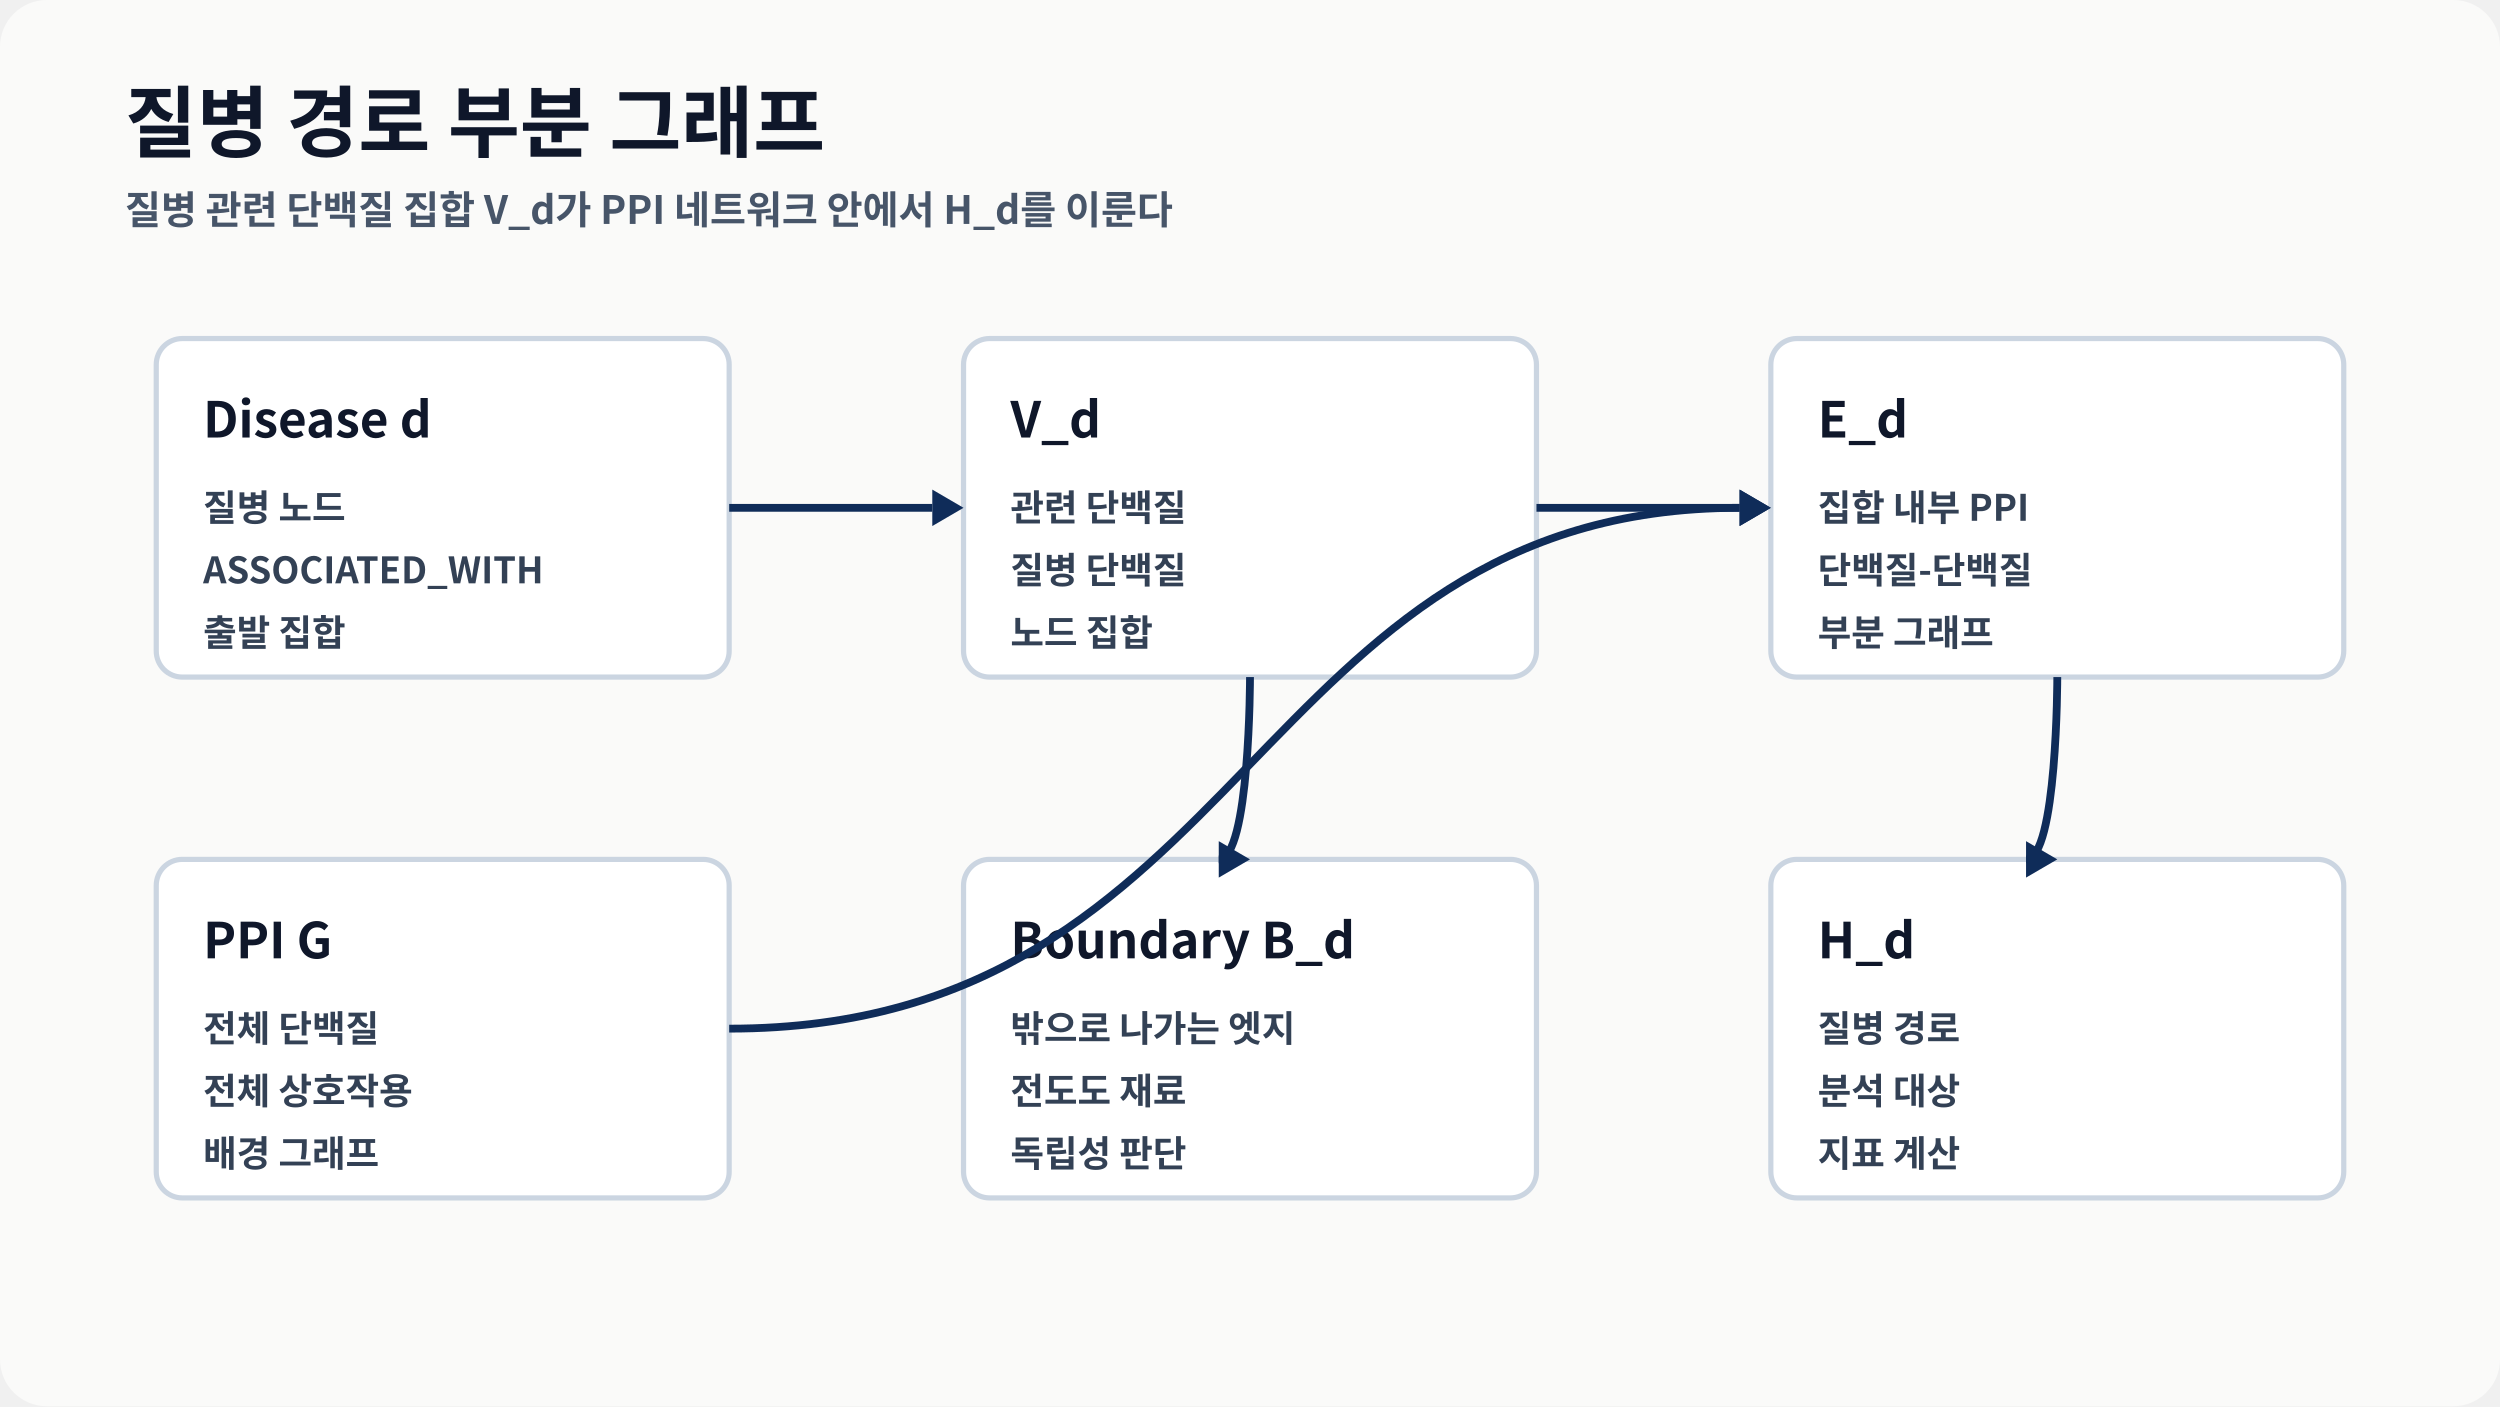
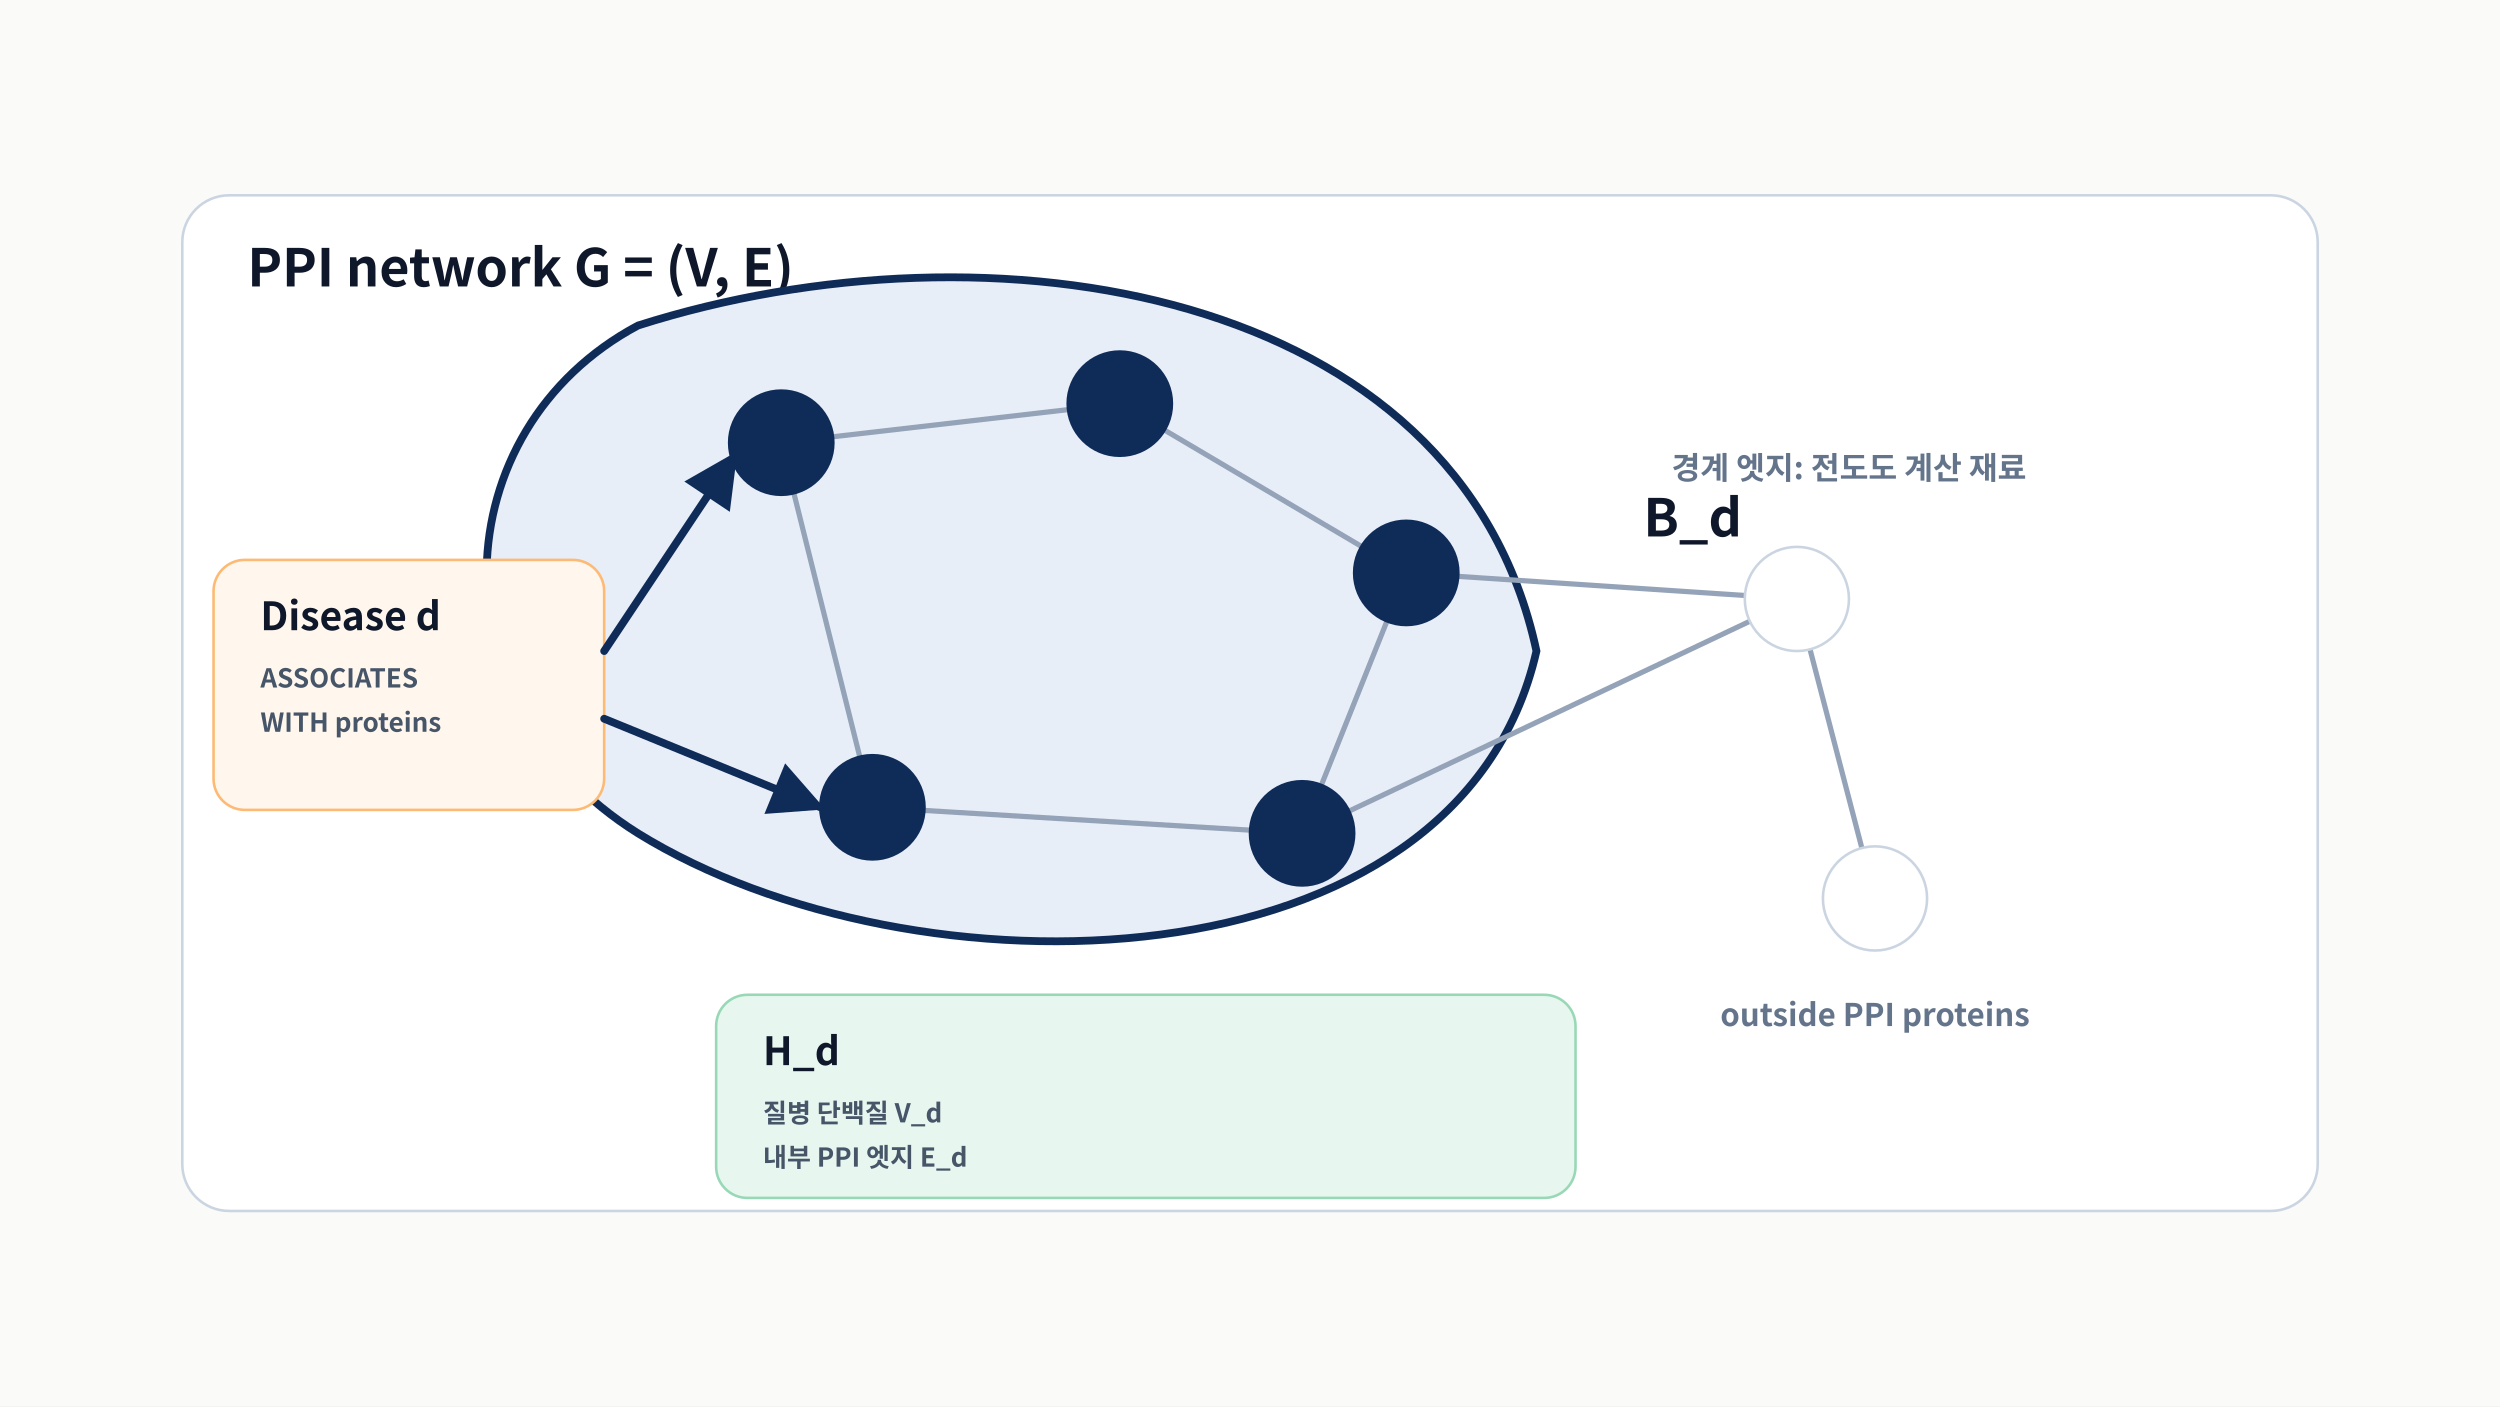
<svg xmlns="http://www.w3.org/2000/svg" viewBox="0 0 960 540" role="img" aria-labelledby="title desc">
  <style>
-       .t{font-family:'Noto Sans CJK KR', 'Apple SD Gothic Neo', 'Malgun Gothic', 'Noto Sans KR', NanumGothic, Inter, system-ui, sans-serif;fill:#0f172a}
-       .title{font-size:30px;font-weight:900}
-       .sub{font-size:15px;fill:#475569;font-weight:700}
-       .box{fill:#ffffff;stroke:#cbd5e1;stroke-width:2}
-       .accent{fill:#0f2c59}
-       .soft{fill:#e8eef8}
-       .muted{fill:#f8fafc}
-       .label{font-size:19px;font-weight:900}
-       .body{font-size:14px;fill:#334155;font-weight:700}
-       .small{font-size:12px;fill:#475569;font-weight:700}
-       .line{stroke:#0f2c59;stroke-width:3;fill:none}
+       .t{font-family:'Noto Sans CJK KR', 'Apple SD Gothic Neo', 'Malgun Gothic', 'Noto Sans KR', NanumGothic, Inter, system-ui, sans-serif}
+       .h{font-size:20px;font-weight:900}
+       .m{font-size:15px;font-weight:800}
+       .s{font-size:12px;font-weight:700}
+       .xs{font-size:10px;font-weight:700}
+       .dark{fill:#0f2c59;stroke:#0f2c59}
+       .soft{fill:#e8eef8;stroke:#b7c7e3}
+       .plain{fill:#fff;stroke:#cbd5e1}
+       .green{fill:#e7f7ef;stroke:#99d8b6}
+       .warn{fill:#fff7ed;stroke:#fdba74}
+       .line{stroke:#0f2c59;stroke-width:3;fill:none;stroke-linecap:round;stroke-linejoin:round}
+       .dash{stroke:#64748b;stroke-width:2.5;fill:none;stroke-dasharray:7 7;stroke-linecap:round}
+       .thin{stroke:#94a3b8;stroke-width:2;fill:none}
+       .axis{stroke:#64748b;stroke-width:2;fill:none}
+       .bar{fill:#0f2c59}
+       .bar2{fill:#89a7d8}
+       .badge{fill:#0f2c59}
+       .badgeText{fill:#fff;font-size:12px;font-weight:900}
    </style>
-   <rect width="960" height="540" rx="18" fill="#fafaf9" />
-   <text class="t title" x="48" y="58">질병 경로 부분 그래프</text>
-   <text class="t sub" x="48" y="86">질병 관련 단백질 집합 V_d가 PPI 네트워크 안에서 H_d를 이룬다</text>
-   <rect class="box" x="60" y="130" width="220" height="130" rx="10" fill="#0f2c59" />
-   <text class="t label" x="78" y="168" fill="#ffffff">Disease d</text>
-   <text class="t body" x="78" y="200" fill="#ffffff">질병 노드</text>
-   <text class="t body" x="78" y="224" fill="#ffffff">ASSOCIATED_WITH</text>
-   <text class="t body" x="78" y="248" fill="#ffffff">출발 집합</text>
-   <rect class="box" x="370" y="130" width="220" height="130" rx="10" fill="#e8eef8" />
-   <text class="t label" x="388" y="168" fill="#0f172a">V_d</text>
-   <text class="t body" x="388" y="200" fill="#334155">관련 단백질</text>
-   <text class="t body" x="388" y="224" fill="#334155">질병 단백질</text>
-   <text class="t body" x="388" y="248" fill="#334155">노드 집합</text>
-   <rect class="box" x="680" y="130" width="220" height="130" rx="10" fill="#e7f7ef" />
-   <text class="t label" x="698" y="168" fill="#0f172a">E_d</text>
-   <text class="t body" x="698" y="200" fill="#334155">집합 내부 PPI</text>
-   <text class="t body" x="698" y="224" fill="#334155">단백질-단백질</text>
-   <text class="t body" x="698" y="248" fill="#334155">부분 그래프</text>
-   <rect class="box" x="60" y="330" width="220" height="130" rx="10" fill="#ffffff" />
-   <text class="t label" x="78" y="368" fill="#0f172a">PPI G</text>
-   <text class="t body" x="78" y="400" fill="#334155">전체 단백질</text>
-   <text class="t body" x="78" y="424" fill="#334155">전체 상호작용</text>
-   <text class="t body" x="78" y="448" fill="#334155">배경 그래프</text>
-   <rect class="box" x="370" y="330" width="220" height="130" rx="10" fill="#fff7ed" />
-   <text class="t label" x="388" y="368" fill="#0f172a">Boundary B_d</text>
-   <text class="t body" x="388" y="400" fill="#334155">밖으로 나가는 엣지</text>
-   <text class="t body" x="388" y="424" fill="#334155">전도도 재료</text>
-   <text class="t body" x="388" y="448" fill="#334155">독립성 판단</text>
-   <rect class="box" x="680" y="330" width="220" height="130" rx="10" fill="#e8eef8" />
-   <text class="t label" x="698" y="368" fill="#0f172a">H_d</text>
-   <text class="t body" x="698" y="400" fill="#334155">질병 경로</text>
-   <text class="t body" x="698" y="424" fill="#334155">분석 대상</text>
-   <text class="t body" x="698" y="448" fill="#334155">지표 계산</text>
-   <path class="line" d="M280 195 C 325 195, 325 195, 358 195" />
-   <polygon points="358,188 370,195 358,202" fill="#0f2c59" />
-   <path class="line" d="M590 195 C 635 195, 635 195, 668 195" />
-   <polygon points="668,188 680,195 668,202" fill="#0f2c59" />
-   <path class="line" d="M280 395 C 480 395, 480 195, 668 195" />
-   <polygon points="668,188 680,195 668,202" fill="#0f2c59" />
-   <path class="line" d="M790 260 C 790 260, 790 330, 778 330" />
-   <polygon points="778,323 790,330 778,337" fill="#0f2c59" />
-   <path class="line" d="M480 260 C 480 260, 480 330, 468 330" />
-   <polygon points="468,323 480,330 468,337" fill="#0f2c59" />
+   <defs>
+     <marker id="arrow" viewBox="0 0 10 10" refX="9" refY="5" markerWidth="7" markerHeight="7" orient="auto-start-reverse">
+       <path d="M0 0 L10 5 L0 10 z" fill="#0f2c59" />
+     </marker>
+   </defs>
+   <rect width="960" height="540" fill="#fafaf9" />
+   <rect class="plain" x="70" y="75" width="820" height="390" rx="18" />
+   <text class="t h" x="95" y="110" text-anchor="start" fill="#0f172a">PPI network G = (V, E)</text>
+   <path d="M245 125 C380 82, 560 110, 590 250 C560 382, 350 385, 245 320 C165 270, 170 165, 245 125Z" fill="#e8eef8" stroke="#0f2c59" stroke-width="3" />
+   <path class="thin" d="M300 170 L430 155" />
+   <path class="thin" d="M430 155 L540 220" />
+   <path class="thin" d="M300 170 L335 310" />
+   <path class="thin" d="M335 310 L500 320" />
+   <path class="thin" d="M540 220 L500 320" />
+   <path class="thin" d="M500 320 L690 230" />
+   <path class="thin" d="M690 230 L720 345" />
+   <path class="thin" d="M540 220 L690 230" />
+   <circle class="dark" cx="300" cy="170" r="20" />
+   <circle class="dark" cx="430" cy="155" r="20" />
+   <circle class="dark" cx="540" cy="220" r="20" />
+   <circle class="dark" cx="335" cy="310" r="20" />
+   <circle class="dark" cx="500" cy="320" r="20" />
+   <circle class="plain" cx="690" cy="230" r="20" />
+   <circle class="plain" cx="720" cy="345" r="20" />
+   <rect class="warn" x="82" y="215" width="150" height="96" rx="12" />
+   <text class="t m" x="100" y="242" text-anchor="start" fill="#0f172a">Disease d</text>
+   <text class="t xs" x="100" y="264" text-anchor="start" fill="#475569">ASSOCIATES</text>
+   <text class="t xs" x="100" y="281" text-anchor="start" fill="#475569">WITH proteins</text>
+   <path class="line" d="M232 250 L282 175" marker-end="url(#arrow)" />
+   <path class="line" d="M232 276 L315 310" marker-end="url(#arrow)" />
+   <rect class="green" x="275" y="382" width="330" height="78" rx="12" />
+   <text class="t m" x="293" y="409" text-anchor="start" fill="#0f172a">H_d</text>
+   <text class="t xs" x="293" y="431" text-anchor="start" fill="#475569">질병 단백질 V_d</text>
+   <text class="t xs" x="293" y="448" text-anchor="start" fill="#475569">내부 PPI 엣지 E_d</text>
+   <text class="t h" x="650" y="206" text-anchor="middle" fill="#0f172a">B_d</text>
+   <text class="t s" x="720" y="394" text-anchor="middle" fill="#64748b">outside PPI proteins</text>
+   <text class="t s" x="710" y="184" text-anchor="middle" fill="#64748b">경계 엣지: 전도도 계산 재료</text>
</svg>
